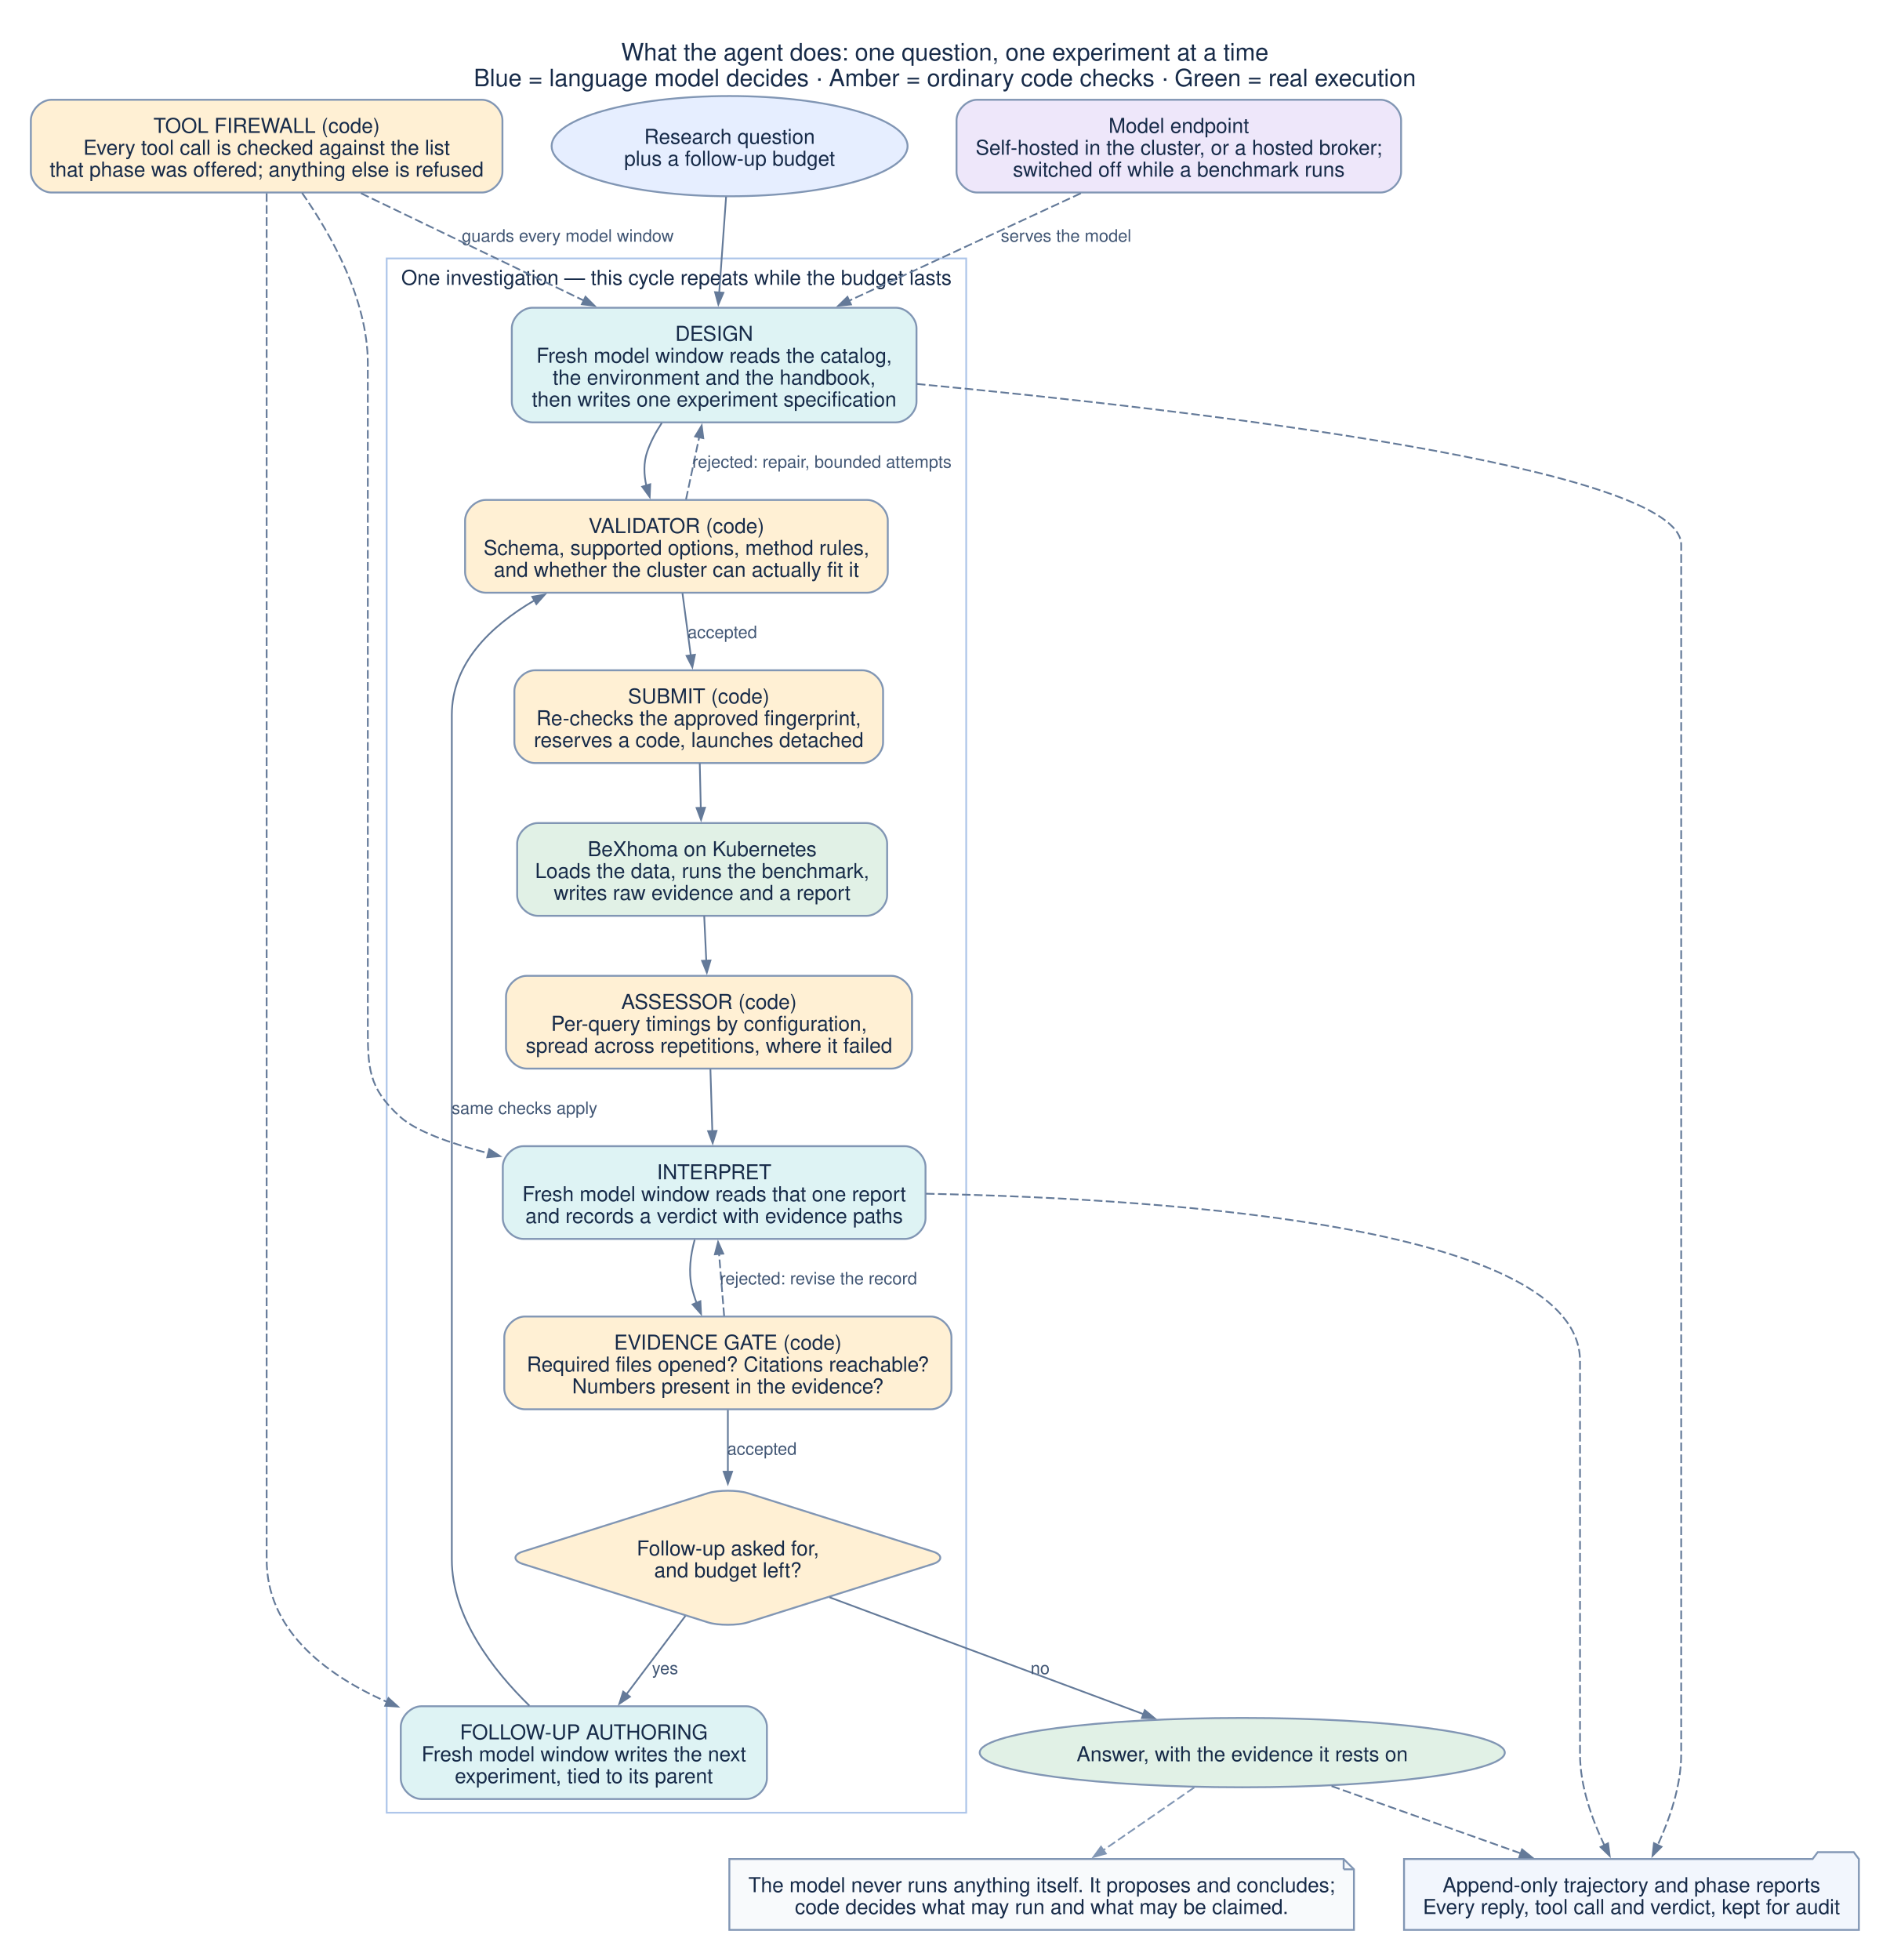
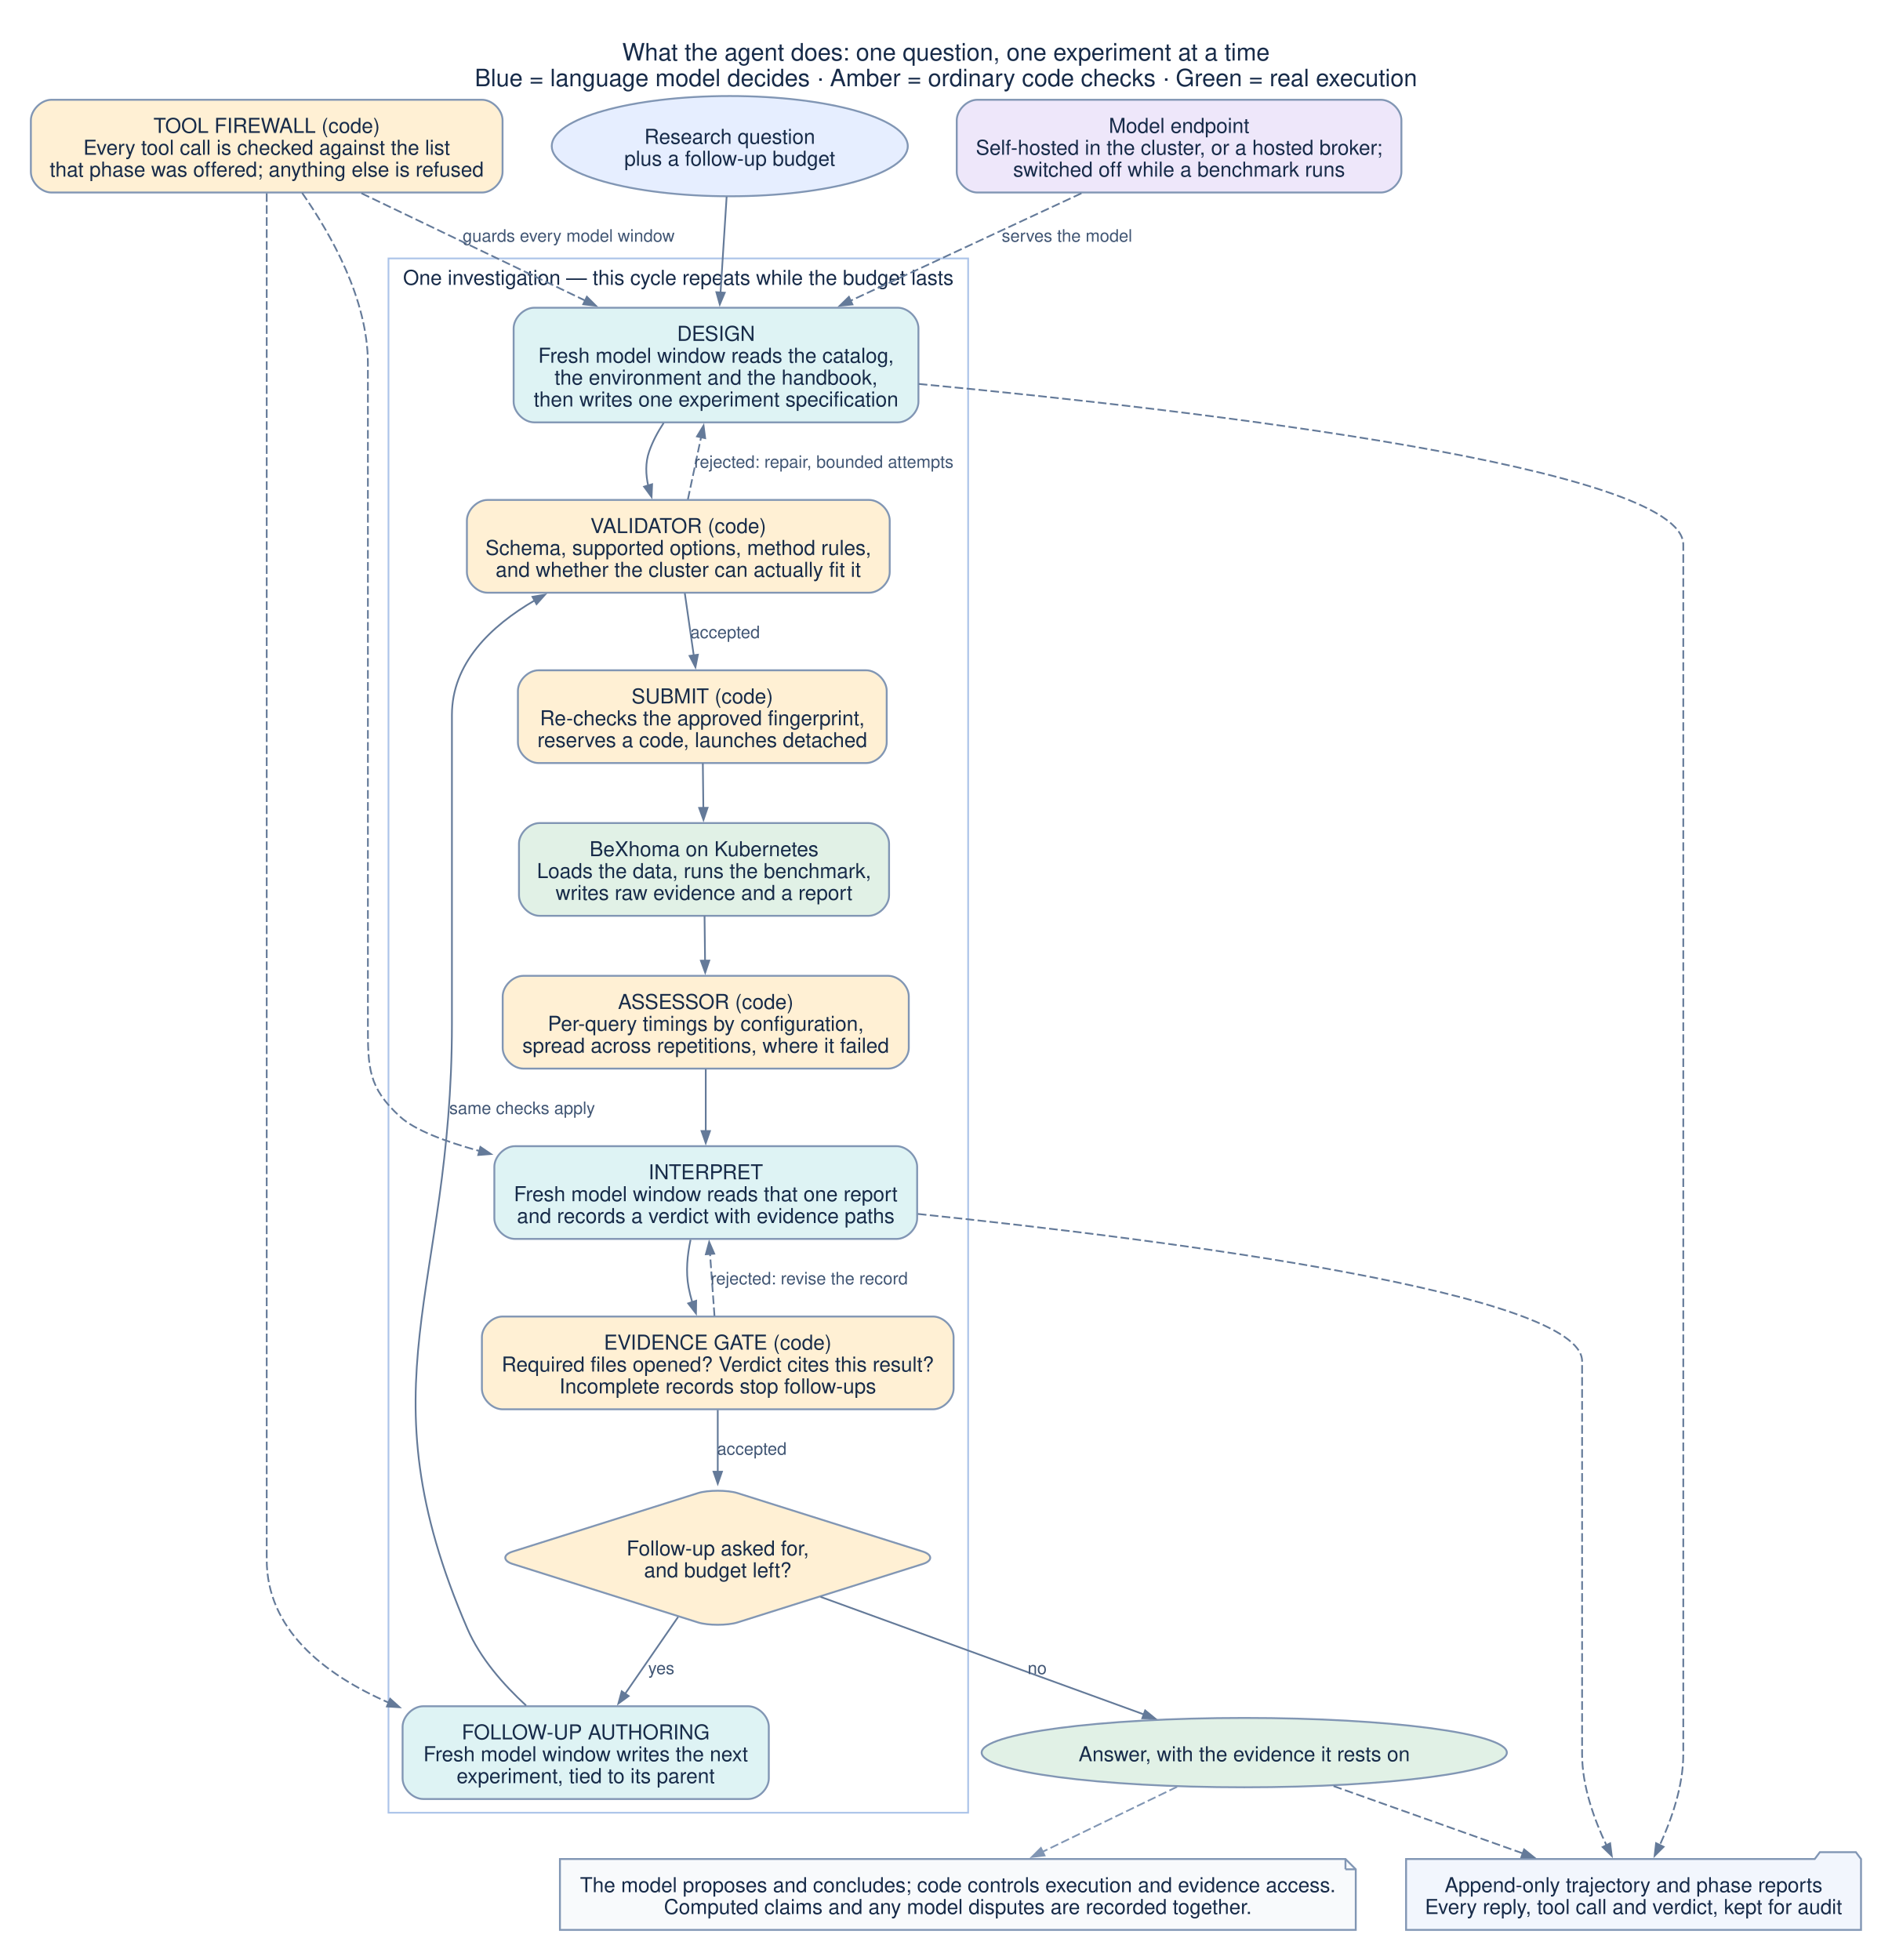
- <svg xmlns="http://www.w3.org/2000/svg" width="1102pt" height="1143pt" viewBox="0.00 0.00 1102.00 1143.00">
+ <svg xmlns="http://www.w3.org/2000/svg" width="1103pt" height="1143pt" viewBox="0.00 0.00 1103.00 1143.00">
  <g id="graph0" class="graph" transform="scale(1 1) rotate(0) translate(18 1125.45)">
-     <text xml:space="preserve" text-anchor="middle" x="533.08" y="-1090.15" font-family="Helvetica,sans-Serif" font-size="14.00" fill="#172b49">What the agent does: one question, one experiment at a time</text>
-     <text xml:space="preserve" text-anchor="middle" x="533.08" y="-1075.15" font-family="Helvetica,sans-Serif" font-size="14.00" fill="#172b49">Blue = language model decides · Amber = ordinary code checks · Green = real execution</text>
+     <text xml:space="preserve" text-anchor="middle" x="533.58" y="-1090.15" font-family="Helvetica,sans-Serif" font-size="14.00" fill="#172b49">What the agent does: one question, one experiment at a time</text>
+     <text xml:space="preserve" text-anchor="middle" x="533.58" y="-1075.15" font-family="Helvetica,sans-Serif" font-size="14.00" fill="#172b49">Blue = language model decides · Amber = ordinary code checks · Green = real execution</text>
    <g id="clust1" class="cluster">
-       <polygon fill="none" stroke="#acc4e9" points="207.52,-68.34 207.52,-974.74 545.52,-974.74 545.52,-68.34 207.52,-68.34" />
-       <text xml:space="preserve" text-anchor="middle" x="376.52" y="-959.34" font-family="Helvetica,sans-Serif" font-size="12.00" fill="#172b49">One investigation — this cycle repeats while the budget lasts</text>
+       <polygon fill="none" stroke="#acc4e9" points="208.52,-68.34 208.52,-974.74 546.52,-974.74 546.52,-68.34 208.52,-68.34" />
+       <text xml:space="preserve" text-anchor="middle" x="377.52" y="-959.34" font-family="Helvetica,sans-Serif" font-size="12.00" fill="#172b49">One investigation — this cycle repeats while the budget lasts</text>
    </g>
    <g id="node1" class="node">
      <ellipse fill="#e6eeff" stroke="#8196b4" stroke-width="1.1" cx="407.52" cy="-1040.22" rx="103.8" ry="29.23" />
      <text xml:space="preserve" text-anchor="middle" x="407.52" y="-1041.57" font-family="Helvetica,sans-Serif" font-size="12.00" fill="#172b49">Research question</text>
      <text xml:space="preserve" text-anchor="middle" x="407.52" y="-1028.82" font-family="Helvetica,sans-Serif" font-size="12.00" fill="#172b49">plus a follow-up budget</text>
    </g>
    <g id="node2" class="node">
-       <path fill="#def3f4" stroke="#8196b4" stroke-width="1.1" d="M504.54,-945.99C504.54,-945.99 292.5,-945.99 292.5,-945.99 286.5,-945.99 280.5,-939.99 280.5,-933.99 280.5,-933.99 280.5,-891.15 280.5,-891.15 280.5,-885.15 286.5,-879.15 292.5,-879.15 292.5,-879.15 504.54,-879.15 504.54,-879.15 510.54,-879.15 516.54,-885.15 516.54,-891.15 516.54,-891.15 516.54,-933.99 516.54,-933.99 516.54,-939.99 510.54,-945.99 504.54,-945.99" />
-       <text xml:space="preserve" text-anchor="middle" x="398.52" y="-926.67" font-family="Helvetica,sans-Serif" font-size="12.00" fill="#172b49">DESIGN</text>
-       <text xml:space="preserve" text-anchor="middle" x="398.52" y="-913.92" font-family="Helvetica,sans-Serif" font-size="12.00" fill="#172b49">Fresh model window reads the catalog,</text>
-       <text xml:space="preserve" text-anchor="middle" x="398.52" y="-901.17" font-family="Helvetica,sans-Serif" font-size="12.00" fill="#172b49">the environment and the handbook,</text>
-       <text xml:space="preserve" text-anchor="middle" x="398.52" y="-888.42" font-family="Helvetica,sans-Serif" font-size="12.00" fill="#172b49">then writes one experiment specification</text>
+       <path fill="#def3f4" stroke="#8196b4" stroke-width="1.1" d="M505.54,-945.99C505.54,-945.99 293.5,-945.99 293.5,-945.99 287.5,-945.99 281.5,-939.99 281.5,-933.99 281.5,-933.99 281.5,-891.15 281.5,-891.15 281.5,-885.15 287.5,-879.15 293.5,-879.15 293.5,-879.15 505.54,-879.15 505.54,-879.15 511.54,-879.15 517.54,-885.15 517.54,-891.15 517.54,-891.15 517.54,-933.99 517.54,-933.99 517.54,-939.99 511.54,-945.99 505.54,-945.99" />
+       <text xml:space="preserve" text-anchor="middle" x="399.52" y="-926.67" font-family="Helvetica,sans-Serif" font-size="12.00" fill="#172b49">DESIGN</text>
+       <text xml:space="preserve" text-anchor="middle" x="399.52" y="-913.92" font-family="Helvetica,sans-Serif" font-size="12.00" fill="#172b49">Fresh model window reads the catalog,</text>
+       <text xml:space="preserve" text-anchor="middle" x="399.52" y="-901.17" font-family="Helvetica,sans-Serif" font-size="12.00" fill="#172b49">the environment and the handbook,</text>
+       <text xml:space="preserve" text-anchor="middle" x="399.52" y="-888.42" font-family="Helvetica,sans-Serif" font-size="12.00" fill="#172b49">then writes one experiment specification</text>
    </g>
    <g id="edge12" class="edge">
-       <path fill="none" stroke="#647a99" d="M405.48,-1010.71C404.29,-994.13 402.77,-972.96 401.46,-954.61" />
-       <polygon fill="#647a99" stroke="#647a99" points="403.92,-954.73 400.98,-947.92 399.04,-955.08 403.92,-954.73" />
+       <path fill="none" stroke="#647a99" d="M405.7,-1010.71C404.65,-994.13 403.3,-972.96 402.13,-954.61" />
+       <polygon fill="#647a99" stroke="#647a99" points="404.6,-954.75 401.71,-947.92 399.71,-955.06 404.6,-954.75" />
    </g>
    <g id="node3" class="node">
-       <path fill="#fff0d4" stroke="#8196b4" stroke-width="1.1" d="M487.79,-833.9C487.79,-833.9 265.25,-833.9 265.25,-833.9 259.25,-833.9 253.25,-827.9 253.25,-821.9 253.25,-821.9 253.25,-791.81 253.25,-791.81 253.25,-785.81 259.25,-779.81 265.25,-779.81 265.25,-779.81 487.79,-779.81 487.79,-779.81 493.79,-779.81 499.79,-785.81 499.79,-791.81 499.79,-791.81 499.79,-821.9 499.79,-821.9 499.79,-827.9 493.79,-833.9 487.79,-833.9" />
-       <text xml:space="preserve" text-anchor="middle" x="376.52" y="-814.58" font-family="Helvetica,sans-Serif" font-size="12.00" fill="#172b49">VALIDATOR (code)</text>
-       <text xml:space="preserve" text-anchor="middle" x="376.52" y="-801.83" font-family="Helvetica,sans-Serif" font-size="12.00" fill="#172b49">Schema, supported options, method rules,</text>
-       <text xml:space="preserve" text-anchor="middle" x="376.52" y="-789.08" font-family="Helvetica,sans-Serif" font-size="12.00" fill="#172b49">and whether the cluster can actually fit it</text>
+       <path fill="#fff0d4" stroke="#8196b4" stroke-width="1.1" d="M488.79,-833.9C488.79,-833.9 266.25,-833.9 266.25,-833.9 260.25,-833.9 254.25,-827.9 254.25,-821.9 254.25,-821.9 254.25,-791.81 254.25,-791.81 254.25,-785.81 260.25,-779.81 266.25,-779.81 266.25,-779.81 488.79,-779.81 488.79,-779.81 494.79,-779.81 500.79,-785.81 500.79,-791.81 500.79,-791.81 500.79,-821.9 500.79,-821.9 500.79,-827.9 494.79,-833.9 488.79,-833.9" />
+       <text xml:space="preserve" text-anchor="middle" x="377.52" y="-814.58" font-family="Helvetica,sans-Serif" font-size="12.00" fill="#172b49">VALIDATOR (code)</text>
+       <text xml:space="preserve" text-anchor="middle" x="377.52" y="-801.83" font-family="Helvetica,sans-Serif" font-size="12.00" fill="#172b49">Schema, supported options, method rules,</text>
+       <text xml:space="preserve" text-anchor="middle" x="377.52" y="-789.08" font-family="Helvetica,sans-Serif" font-size="12.00" fill="#172b49">and whether the cluster can actually fit it</text>
    </g>
    <g id="edge1" class="edge">
-       <path fill="none" stroke="#647a99" d="M367.98,-878.8C364.52,-873.55 361.53,-867.93 359.52,-862.15 357.26,-855.64 357.49,-848.66 359.03,-841.93" />
-       <polygon fill="#647a99" stroke="#647a99" points="361.25,-843.06 360.92,-835.65 356.56,-841.64 361.25,-843.06" />
+       <path fill="none" stroke="#647a99" d="M368.98,-878.8C365.52,-873.55 362.53,-867.93 360.52,-862.15 358.26,-855.64 358.49,-848.66 360.03,-841.93" />
+       <polygon fill="#647a99" stroke="#647a99" points="362.25,-843.06 361.92,-835.65 357.56,-841.64 362.25,-843.06" />
    </g>
    <g id="node14" class="node">
-       <polygon fill="#f2f6fd" stroke="#8196b4" stroke-width="1.1" points="1066.16,-41.34 1063.16,-45.34 1042.16,-45.34 1039.16,-41.34 800.88,-41.34 800.88,0 1066.16,0 1066.16,-41.34" />
-       <text xml:space="preserve" text-anchor="middle" x="933.52" y="-22.02" font-family="Helvetica,sans-Serif" font-size="12.00" fill="#172b49">Append-only trajectory and phase reports</text>
-       <text xml:space="preserve" text-anchor="middle" x="933.52" y="-9.27" font-family="Helvetica,sans-Serif" font-size="12.00" fill="#172b49">Every reply, tool call and verdict, kept for audit</text>
+       <polygon fill="#f2f6fd" stroke="#8196b4" stroke-width="1.1" points="1067.16,-41.34 1064.16,-45.34 1043.16,-45.34 1040.16,-41.34 801.88,-41.34 801.88,0 1067.16,0 1067.16,-41.34" />
+       <text xml:space="preserve" text-anchor="middle" x="934.52" y="-22.02" font-family="Helvetica,sans-Serif" font-size="12.00" fill="#172b49">Append-only trajectory and phase reports</text>
+       <text xml:space="preserve" text-anchor="middle" x="934.52" y="-9.27" font-family="Helvetica,sans-Serif" font-size="12.00" fill="#172b49">Every reply, tool call and verdict, kept for audit</text>
    </g>
    <g id="edge18" class="edge">
-       <path fill="none" stroke="#647a99" stroke-dasharray="5,2" d="M516.75,-901.55C682.14,-885.91 962.52,-852.78 962.52,-807.85 962.52,-807.85 962.52,-807.85 962.52,-102.39 962.52,-84 955.77,-64.57 948.79,-49.38" />
-       <polygon fill="#647a99" stroke="#647a99" points="951.06,-48.46 945.81,-43.22 946.65,-50.59 951.06,-48.46" />
+       <path fill="none" stroke="#647a99" stroke-dasharray="5,2" d="M517.75,-901.55C683.14,-885.91 963.52,-852.78 963.52,-807.85 963.52,-807.85 963.52,-807.85 963.52,-102.39 963.52,-84 956.77,-64.57 949.79,-49.38" />
+       <polygon fill="#647a99" stroke="#647a99" points="952.06,-48.46 946.81,-43.22 947.65,-50.59 952.06,-48.46" />
    </g>
    <g id="edge2" class="edge">
-       <path fill="none" stroke="#647a99" stroke-dasharray="5,2" d="M382.11,-834.23C384.45,-845.23 387.21,-858.27 389.8,-870.47" />
-       <polygon fill="#647a99" stroke="#647a99" points="387.4,-870.93 391.24,-877.27 392.19,-869.92 387.4,-870.93" />
-       <text xml:space="preserve" text-anchor="middle" x="461.39" y="-852.65" font-family="Helvetica,sans-Serif" font-size="10.00" fill="#415674">rejected: repair, bounded attempts</text>
+       <path fill="none" stroke="#647a99" stroke-dasharray="5,2" d="M383.11,-834.23C385.45,-845.23 388.21,-858.27 390.8,-870.47" />
+       <polygon fill="#647a99" stroke="#647a99" points="388.4,-870.93 392.24,-877.27 393.19,-869.92 388.4,-870.93" />
+       <text xml:space="preserve" text-anchor="middle" x="462.39" y="-852.65" font-family="Helvetica,sans-Serif" font-size="10.00" fill="#415674">rejected: repair, bounded attempts</text>
    </g>
    <g id="node4" class="node">
-       <path fill="#fff0d4" stroke="#8196b4" stroke-width="1.1" d="M485.04,-734.56C485.04,-734.56 294,-734.56 294,-734.56 288,-734.56 282,-728.56 282,-722.56 282,-722.56 282,-692.47 282,-692.47 282,-686.47 288,-680.47 294,-680.47 294,-680.47 485.04,-680.47 485.04,-680.47 491.04,-680.47 497.04,-686.47 497.04,-692.47 497.04,-692.47 497.04,-722.56 497.04,-722.56 497.04,-728.56 491.04,-734.56 485.04,-734.56" />
-       <text xml:space="preserve" text-anchor="middle" x="389.52" y="-715.24" font-family="Helvetica,sans-Serif" font-size="12.00" fill="#172b49">SUBMIT (code)</text>
-       <text xml:space="preserve" text-anchor="middle" x="389.52" y="-702.49" font-family="Helvetica,sans-Serif" font-size="12.00" fill="#172b49">Re-checks the approved fingerprint,</text>
-       <text xml:space="preserve" text-anchor="middle" x="389.52" y="-689.74" font-family="Helvetica,sans-Serif" font-size="12.00" fill="#172b49">reserves a code, launches detached</text>
+       <path fill="#fff0d4" stroke="#8196b4" stroke-width="1.1" d="M487.04,-734.56C487.04,-734.56 296,-734.56 296,-734.56 290,-734.56 284,-728.56 284,-722.56 284,-722.56 284,-692.47 284,-692.47 284,-686.47 290,-680.47 296,-680.47 296,-680.47 487.04,-680.47 487.04,-680.47 493.04,-680.47 499.04,-686.47 499.04,-692.47 499.04,-692.47 499.04,-722.56 499.04,-722.56 499.04,-728.56 493.04,-734.56 487.04,-734.56" />
+       <text xml:space="preserve" text-anchor="middle" x="391.52" y="-715.24" font-family="Helvetica,sans-Serif" font-size="12.00" fill="#172b49">SUBMIT (code)</text>
+       <text xml:space="preserve" text-anchor="middle" x="391.52" y="-702.49" font-family="Helvetica,sans-Serif" font-size="12.00" fill="#172b49">Re-checks the approved fingerprint,</text>
+       <text xml:space="preserve" text-anchor="middle" x="391.52" y="-689.74" font-family="Helvetica,sans-Serif" font-size="12.00" fill="#172b49">reserves a code, launches detached</text>
    </g>
    <g id="edge3" class="edge">
-       <path fill="none" stroke="#647a99" d="M380.04,-779.51C381.53,-768.37 383.28,-755.23 384.87,-743.3" />
-       <polygon fill="#647a99" stroke="#647a99" points="387.3,-743.64 385.8,-736.38 382.44,-742.99 387.3,-743.64" />
-       <text xml:space="preserve" text-anchor="middle" x="403.28" y="-753.31" font-family="Helvetica,sans-Serif" font-size="10.00" fill="#415674">accepted</text>
+       <path fill="none" stroke="#647a99" d="M381.31,-779.51C382.91,-768.37 384.8,-755.23 386.52,-743.3" />
+       <polygon fill="#647a99" stroke="#647a99" points="388.94,-743.65 387.51,-736.38 384.09,-742.96 388.94,-743.65" />
+       <text xml:space="preserve" text-anchor="middle" x="404.81" y="-753.31" font-family="Helvetica,sans-Serif" font-size="10.00" fill="#415674">accepted</text>
    </g>
    <g id="node5" class="node">
-       <path fill="#e1f1e6" stroke="#8196b4" stroke-width="1.1" d="M487.41,-645.47C487.41,-645.47 295.62,-645.47 295.62,-645.47 289.62,-645.47 283.62,-639.47 283.62,-633.47 283.62,-633.47 283.62,-603.38 283.62,-603.38 283.62,-597.38 289.62,-591.38 295.62,-591.38 295.62,-591.38 487.41,-591.38 487.41,-591.38 493.41,-591.38 499.41,-597.38 499.41,-603.38 499.41,-603.38 499.41,-633.47 499.41,-633.47 499.41,-639.47 493.41,-645.47 487.41,-645.47" />
-       <text xml:space="preserve" text-anchor="middle" x="391.52" y="-626.15" font-family="Helvetica,sans-Serif" font-size="12.00" fill="#172b49">BeXhoma on Kubernetes</text>
-       <text xml:space="preserve" text-anchor="middle" x="391.52" y="-613.4" font-family="Helvetica,sans-Serif" font-size="12.00" fill="#172b49">Loads the data, runs the benchmark,</text>
-       <text xml:space="preserve" text-anchor="middle" x="391.52" y="-600.65" font-family="Helvetica,sans-Serif" font-size="12.00" fill="#172b49">writes raw evidence and a report</text>
+       <path fill="#e1f1e6" stroke="#8196b4" stroke-width="1.1" d="M488.41,-645.47C488.41,-645.47 296.62,-645.47 296.62,-645.47 290.62,-645.47 284.62,-639.47 284.62,-633.47 284.62,-633.47 284.62,-603.38 284.62,-603.38 284.62,-597.38 290.62,-591.38 296.62,-591.38 296.62,-591.38 488.41,-591.38 488.41,-591.38 494.41,-591.38 500.41,-597.38 500.41,-603.38 500.41,-603.38 500.41,-633.47 500.41,-633.47 500.41,-639.47 494.41,-645.47 488.41,-645.47" />
+       <text xml:space="preserve" text-anchor="middle" x="392.52" y="-626.15" font-family="Helvetica,sans-Serif" font-size="12.00" fill="#172b49">BeXhoma on Kubernetes</text>
+       <text xml:space="preserve" text-anchor="middle" x="392.52" y="-613.4" font-family="Helvetica,sans-Serif" font-size="12.00" fill="#172b49">Loads the data, runs the benchmark,</text>
+       <text xml:space="preserve" text-anchor="middle" x="392.52" y="-600.65" font-family="Helvetica,sans-Serif" font-size="12.00" fill="#172b49">writes raw evidence and a report</text>
    </g>
    <g id="edge4" class="edge">
-       <path fill="none" stroke="#647a99" d="M390.12,-680.39C390.31,-672.19 390.52,-663.02 390.72,-654.32" />
-       <polygon fill="#647a99" stroke="#647a99" points="393.17,-654.41 390.88,-647.35 388.27,-654.29 393.17,-654.41" />
+       <path fill="none" stroke="#647a99" d="M391.82,-680.39C391.91,-672.19 392.02,-663.02 392.12,-654.32" />
+       <polygon fill="#647a99" stroke="#647a99" points="394.57,-654.38 392.2,-647.35 389.67,-654.32 394.57,-654.38" />
    </g>
    <g id="node6" class="node">
-       <path fill="#fff0d4" stroke="#8196b4" stroke-width="1.1" d="M501.91,-556.38C501.91,-556.38 289.12,-556.38 289.12,-556.38 283.12,-556.38 277.12,-550.38 277.12,-544.38 277.12,-544.38 277.12,-514.29 277.12,-514.29 277.12,-508.29 283.12,-502.29 289.12,-502.29 289.12,-502.29 501.91,-502.29 501.91,-502.29 507.91,-502.29 513.91,-508.29 513.91,-514.29 513.91,-514.29 513.91,-544.38 513.91,-544.38 513.91,-550.38 507.91,-556.38 501.91,-556.38" />
-       <text xml:space="preserve" text-anchor="middle" x="395.52" y="-537.06" font-family="Helvetica,sans-Serif" font-size="12.00" fill="#172b49">ASSESSOR (code)</text>
-       <text xml:space="preserve" text-anchor="middle" x="395.52" y="-524.31" font-family="Helvetica,sans-Serif" font-size="12.00" fill="#172b49">Per-query timings by configuration,</text>
-       <text xml:space="preserve" text-anchor="middle" x="395.52" y="-511.56" font-family="Helvetica,sans-Serif" font-size="12.00" fill="#172b49">spread across repetitions, where it failed</text>
+       <path fill="#fff0d4" stroke="#8196b4" stroke-width="1.1" d="M499.91,-556.38C499.91,-556.38 287.12,-556.38 287.12,-556.38 281.12,-556.38 275.12,-550.38 275.12,-544.38 275.12,-544.38 275.12,-514.29 275.12,-514.29 275.12,-508.29 281.12,-502.29 287.12,-502.29 287.12,-502.29 499.91,-502.29 499.91,-502.29 505.91,-502.29 511.91,-508.29 511.91,-514.29 511.91,-514.29 511.91,-544.38 511.91,-544.38 511.91,-550.38 505.91,-556.38 499.91,-556.38" />
+       <text xml:space="preserve" text-anchor="middle" x="393.52" y="-537.06" font-family="Helvetica,sans-Serif" font-size="12.00" fill="#172b49">ASSESSOR (code)</text>
+       <text xml:space="preserve" text-anchor="middle" x="393.52" y="-524.31" font-family="Helvetica,sans-Serif" font-size="12.00" fill="#172b49">Per-query timings by configuration,</text>
+       <text xml:space="preserve" text-anchor="middle" x="393.52" y="-511.56" font-family="Helvetica,sans-Serif" font-size="12.00" fill="#172b49">spread across repetitions, where it failed</text>
    </g>
    <g id="edge5" class="edge">
-       <path fill="none" stroke="#647a99" d="M392.72,-591.3C393.1,-583.1 393.52,-573.93 393.92,-565.23" />
-       <polygon fill="#647a99" stroke="#647a99" points="396.36,-565.36 394.24,-558.26 391.47,-565.14 396.36,-565.36" />
+       <path fill="none" stroke="#647a99" d="M392.82,-591.3C392.91,-583.1 393.02,-573.93 393.12,-565.23" />
+       <polygon fill="#647a99" stroke="#647a99" points="395.57,-565.29 393.2,-558.26 390.67,-565.23 395.57,-565.29" />
    </g>
    <g id="node7" class="node">
-       <path fill="#def3f4" stroke="#8196b4" stroke-width="1.1" d="M509.79,-457.04C509.79,-457.04 287.25,-457.04 287.25,-457.04 281.25,-457.04 275.25,-451.04 275.25,-445.04 275.25,-445.04 275.25,-414.95 275.25,-414.95 275.25,-408.95 281.25,-402.95 287.25,-402.95 287.25,-402.95 509.79,-402.95 509.79,-402.95 515.79,-402.95 521.79,-408.95 521.79,-414.95 521.79,-414.95 521.79,-445.04 521.79,-445.04 521.79,-451.04 515.79,-457.04 509.79,-457.04" />
-       <text xml:space="preserve" text-anchor="middle" x="398.52" y="-437.72" font-family="Helvetica,sans-Serif" font-size="12.00" fill="#172b49">INTERPRET</text>
-       <text xml:space="preserve" text-anchor="middle" x="398.52" y="-424.97" font-family="Helvetica,sans-Serif" font-size="12.00" fill="#172b49">Fresh model window reads that one report</text>
-       <text xml:space="preserve" text-anchor="middle" x="398.52" y="-412.22" font-family="Helvetica,sans-Serif" font-size="12.00" fill="#172b49">and records a verdict with evidence paths</text>
+       <path fill="#def3f4" stroke="#8196b4" stroke-width="1.1" d="M504.79,-457.04C504.79,-457.04 282.25,-457.04 282.25,-457.04 276.25,-457.04 270.25,-451.04 270.25,-445.04 270.25,-445.04 270.25,-414.95 270.25,-414.95 270.25,-408.95 276.25,-402.95 282.25,-402.95 282.25,-402.95 504.79,-402.95 504.79,-402.95 510.79,-402.95 516.79,-408.95 516.79,-414.95 516.79,-414.95 516.79,-445.04 516.79,-445.04 516.79,-451.04 510.79,-457.04 504.79,-457.04" />
+       <text xml:space="preserve" text-anchor="middle" x="393.52" y="-437.72" font-family="Helvetica,sans-Serif" font-size="12.00" fill="#172b49">INTERPRET</text>
+       <text xml:space="preserve" text-anchor="middle" x="393.52" y="-424.97" font-family="Helvetica,sans-Serif" font-size="12.00" fill="#172b49">Fresh model window reads that one report</text>
+       <text xml:space="preserve" text-anchor="middle" x="393.52" y="-412.22" font-family="Helvetica,sans-Serif" font-size="12.00" fill="#172b49">and records a verdict with evidence paths</text>
    </g>
    <g id="edge6" class="edge">
-       <path fill="none" stroke="#647a99" d="M396.33,-501.99C396.68,-490.85 397.08,-477.71 397.45,-465.78" />
-       <polygon fill="#647a99" stroke="#647a99" points="399.89,-465.94 397.66,-458.87 395,-465.79 399.89,-465.94" />
+       <path fill="none" stroke="#647a99" d="M393.52,-501.99C393.52,-490.85 393.52,-477.71 393.52,-465.78" />
+       <polygon fill="#647a99" stroke="#647a99" points="395.97,-465.87 393.52,-458.87 391.07,-465.87 395.97,-465.87" />
    </g>
    <g id="node8" class="node">
-       <path fill="#fff0d4" stroke="#8196b4" stroke-width="1.1" d="M524.91,-357.7C524.91,-357.7 288.12,-357.7 288.12,-357.7 282.12,-357.7 276.12,-351.7 276.12,-345.7 276.12,-345.7 276.12,-315.61 276.12,-315.61 276.12,-309.61 282.12,-303.61 288.12,-303.61 288.12,-303.61 524.91,-303.61 524.91,-303.61 530.91,-303.61 536.91,-309.61 536.91,-315.61 536.91,-315.61 536.91,-345.7 536.91,-345.7 536.91,-351.7 530.91,-357.7 524.91,-357.7" />
-       <text xml:space="preserve" text-anchor="middle" x="406.52" y="-338.38" font-family="Helvetica,sans-Serif" font-size="12.00" fill="#172b49">EVIDENCE GATE (code)</text>
-       <text xml:space="preserve" text-anchor="middle" x="406.52" y="-325.63" font-family="Helvetica,sans-Serif" font-size="12.00" fill="#172b49">Required files opened? Citations reachable?</text>
-       <text xml:space="preserve" text-anchor="middle" x="406.52" y="-312.88" font-family="Helvetica,sans-Serif" font-size="12.00" fill="#172b49">Numbers present in the evidence?</text>
+       <path fill="#fff0d4" stroke="#8196b4" stroke-width="1.1" d="M526.04,-357.7C526.04,-357.7 275,-357.7 275,-357.7 269,-357.7 263,-351.7 263,-345.7 263,-345.7 263,-315.61 263,-315.61 263,-309.61 269,-303.61 275,-303.61 275,-303.61 526.04,-303.61 526.04,-303.61 532.04,-303.61 538.04,-309.61 538.04,-315.61 538.04,-315.61 538.04,-345.7 538.04,-345.7 538.04,-351.7 532.04,-357.7 526.04,-357.7" />
+       <text xml:space="preserve" text-anchor="middle" x="400.52" y="-338.38" font-family="Helvetica,sans-Serif" font-size="12.00" fill="#172b49">EVIDENCE GATE (code)</text>
+       <text xml:space="preserve" text-anchor="middle" x="400.52" y="-325.63" font-family="Helvetica,sans-Serif" font-size="12.00" fill="#172b49">Required files opened? Verdict cites this result?</text>
+       <text xml:space="preserve" text-anchor="middle" x="400.52" y="-312.88" font-family="Helvetica,sans-Serif" font-size="12.00" fill="#172b49">Incomplete records stop follow-ups</text>
    </g>
    <g id="edge7" class="edge">
-       <path fill="none" stroke="#647a99" d="M387.18,-402.5C384.73,-393.67 383.43,-383.77 385.52,-374.7 386.22,-371.69 387.15,-368.64 388.25,-365.64" />
-       <polygon fill="#647a99" stroke="#647a99" points="390.49,-366.63 390.87,-359.22 385.95,-364.77 390.49,-366.63" />
+       <path fill="none" stroke="#647a99" d="M384.67,-402.47C382.78,-393.63 381.8,-383.74 383.52,-374.7 384.06,-371.85 384.79,-368.95 385.64,-366.07" />
+       <polygon fill="#647a99" stroke="#647a99" points="387.94,-366.91 387.83,-359.49 383.29,-365.36 387.94,-366.91" />
    </g>
    <g id="edge19" class="edge">
-       <path fill="none" stroke="#647a99" stroke-dasharray="5,2" d="M522.06,-429.32C671.56,-426.29 903.52,-409.11 903.52,-331.66 903.52,-331.66 903.52,-331.66 903.52,-102.39 903.52,-83.93 910.5,-64.5 917.73,-49.33" />
-       <polygon fill="#647a99" stroke="#647a99" points="919.87,-50.52 920.81,-43.16 915.49,-48.32 919.87,-50.52" />
+       <path fill="none" stroke="#647a99" stroke-dasharray="5,2" d="M517.22,-417.52C668.45,-401.79 904.52,-370.94 904.52,-331.66 904.52,-331.66 904.52,-331.66 904.52,-102.39 904.52,-83.93 911.5,-64.5 918.73,-49.33" />
+       <polygon fill="#647a99" stroke="#647a99" points="920.87,-50.52 921.81,-43.16 916.49,-48.32 920.87,-50.52" />
    </g>
    <g id="edge8" class="edge">
-       <path fill="none" stroke="#647a99" stroke-dasharray="5,2" d="M404.35,-358.02C403.44,-369.17 402.36,-382.31 401.38,-394.23" />
-       <polygon fill="#647a99" stroke="#647a99" points="398.94,-393.97 400.81,-401.14 403.82,-394.37 398.94,-393.97" />
-       <text xml:space="preserve" text-anchor="middle" x="459.38" y="-376.45" font-family="Helvetica,sans-Serif" font-size="10.00" fill="#415674">rejected: revise the record</text>
+       <path fill="none" stroke="#647a99" stroke-dasharray="5,2" d="M398.62,-358.02C397.82,-369.17 396.88,-382.31 396.02,-394.23" />
+       <polygon fill="#647a99" stroke="#647a99" points="393.58,-393.99 395.52,-401.14 398.47,-394.34 393.58,-393.99" />
+       <text xml:space="preserve" text-anchor="middle" x="453.85" y="-376.45" font-family="Helvetica,sans-Serif" font-size="10.00" fill="#415674">rejected: revise the record</text>
    </g>
    <g id="node9" class="node">
-       <path fill="#fff0d4" stroke="#8196b4" stroke-width="1.1" d="M395.08,-254.75C395.08,-254.75 286.92,-220.63 286.92,-220.63 281.2,-218.83 281.2,-215.21 286.92,-213.41 286.92,-213.41 395.08,-179.29 395.08,-179.29 400.8,-177.49 412.24,-177.49 417.96,-179.29 417.96,-179.29 526.12,-213.41 526.12,-213.41 531.84,-215.21 531.84,-218.83 526.12,-220.63 526.12,-220.63 417.96,-254.75 417.96,-254.75 412.24,-256.55 400.8,-256.55 395.08,-254.75" />
-       <text xml:space="preserve" text-anchor="middle" x="406.52" y="-218.37" font-family="Helvetica,sans-Serif" font-size="12.00" fill="#172b49">Follow-up asked for,</text>
-       <text xml:space="preserve" text-anchor="middle" x="406.52" y="-205.62" font-family="Helvetica,sans-Serif" font-size="12.00" fill="#172b49">and budget left?</text>
+       <path fill="#fff0d4" stroke="#8196b4" stroke-width="1.1" d="M389.08,-254.75C389.08,-254.75 280.92,-220.63 280.92,-220.63 275.2,-218.83 275.2,-215.21 280.92,-213.41 280.92,-213.41 389.08,-179.29 389.08,-179.29 394.8,-177.49 406.24,-177.49 411.96,-179.29 411.96,-179.29 520.12,-213.41 520.12,-213.41 525.84,-215.21 525.84,-218.83 520.12,-220.63 520.12,-220.63 411.96,-254.75 411.96,-254.75 406.24,-256.55 394.8,-256.55 389.08,-254.75" />
+       <text xml:space="preserve" text-anchor="middle" x="400.52" y="-218.37" font-family="Helvetica,sans-Serif" font-size="12.00" fill="#172b49">Follow-up asked for,</text>
+       <text xml:space="preserve" text-anchor="middle" x="400.52" y="-205.62" font-family="Helvetica,sans-Serif" font-size="12.00" fill="#172b49">and budget left?</text>
    </g>
    <g id="edge9" class="edge">
-       <path fill="none" stroke="#647a99" d="M406.52,-303.2C406.52,-292.41 406.52,-279.57 406.52,-267.17" />
-       <polygon fill="#647a99" stroke="#647a99" points="408.97,-267.21 406.52,-260.21 404.07,-267.21 408.97,-267.21" />
-       <text xml:space="preserve" text-anchor="middle" x="426.39" y="-277.11" font-family="Helvetica,sans-Serif" font-size="10.00" fill="#415674">accepted</text>
+       <path fill="none" stroke="#647a99" d="M400.52,-303.2C400.52,-292.41 400.52,-279.57 400.52,-267.17" />
+       <polygon fill="#647a99" stroke="#647a99" points="402.97,-267.21 400.52,-260.21 398.07,-267.21 402.97,-267.21" />
+       <text xml:space="preserve" text-anchor="middle" x="420.39" y="-277.11" font-family="Helvetica,sans-Serif" font-size="10.00" fill="#415674">accepted</text>
    </g>
    <g id="node10" class="node">
-       <path fill="#def3f4" stroke="#8196b4" stroke-width="1.1" d="M417.29,-130.43C417.29,-130.43 227.75,-130.43 227.75,-130.43 221.75,-130.43 215.75,-124.43 215.75,-118.43 215.75,-118.43 215.75,-88.34 215.75,-88.34 215.75,-82.34 221.75,-76.34 227.75,-76.34 227.75,-76.34 417.29,-76.34 417.29,-76.34 423.29,-76.34 429.29,-82.34 429.29,-88.34 429.29,-88.34 429.29,-118.43 429.29,-118.43 429.29,-124.43 423.29,-130.43 417.29,-130.43" />
-       <text xml:space="preserve" text-anchor="middle" x="322.52" y="-111.11" font-family="Helvetica,sans-Serif" font-size="12.00" fill="#172b49">FOLLOW-UP AUTHORING</text>
-       <text xml:space="preserve" text-anchor="middle" x="322.52" y="-98.36" font-family="Helvetica,sans-Serif" font-size="12.00" fill="#172b49">Fresh model window writes the next</text>
-       <text xml:space="preserve" text-anchor="middle" x="322.52" y="-85.61" font-family="Helvetica,sans-Serif" font-size="12.00" fill="#172b49">experiment, tied to its parent</text>
+       <path fill="#def3f4" stroke="#8196b4" stroke-width="1.1" d="M418.29,-130.43C418.29,-130.43 228.75,-130.43 228.75,-130.43 222.75,-130.43 216.75,-124.43 216.75,-118.43 216.75,-118.43 216.75,-88.34 216.75,-88.34 216.75,-82.34 222.75,-76.34 228.75,-76.34 228.75,-76.34 418.29,-76.34 418.29,-76.34 424.29,-76.34 430.29,-82.34 430.29,-88.34 430.29,-88.34 430.29,-118.43 430.29,-118.43 430.29,-124.43 424.29,-130.43 418.29,-130.43" />
+       <text xml:space="preserve" text-anchor="middle" x="323.52" y="-111.11" font-family="Helvetica,sans-Serif" font-size="12.00" fill="#172b49">FOLLOW-UP AUTHORING</text>
+       <text xml:space="preserve" text-anchor="middle" x="323.52" y="-98.36" font-family="Helvetica,sans-Serif" font-size="12.00" fill="#172b49">Fresh model window writes the next</text>
+       <text xml:space="preserve" text-anchor="middle" x="323.52" y="-85.61" font-family="Helvetica,sans-Serif" font-size="12.00" fill="#172b49">experiment, tied to its parent</text>
    </g>
    <g id="edge10" class="edge">
-       <path fill="none" stroke="#647a99" d="M381.77,-183.13C370.86,-168.63 358.07,-151.63 347.17,-137.14" />
-       <polygon fill="#647a99" stroke="#647a99" points="349.38,-136.01 343.22,-131.89 345.47,-138.96 349.38,-136.01" />
-       <text xml:space="preserve" text-anchor="middle" x="369.88" y="-149.18" font-family="Helvetica,sans-Serif" font-size="10.00" fill="#415674">yes</text>
+       <path fill="none" stroke="#647a99" d="M377.42,-182.53C367.6,-168.29 356.17,-151.73 346.38,-137.52" />
+       <polygon fill="#647a99" stroke="#647a99" points="348.57,-136.38 342.57,-132.01 344.53,-139.16 348.57,-136.38" />
+       <text xml:space="preserve" text-anchor="middle" x="367.59" y="-149.18" font-family="Helvetica,sans-Serif" font-size="10.00" fill="#415674">yes</text>
    </g>
    <g id="node11" class="node">
-       <ellipse fill="#e1f1e6" stroke="#8196b4" stroke-width="1.1" cx="706.52" cy="-103.39" rx="153.12" ry="20.22" />
-       <text xml:space="preserve" text-anchor="middle" x="706.52" y="-98.36" font-family="Helvetica,sans-Serif" font-size="12.00" fill="#172b49">Answer, with the evidence it rests on</text>
+       <ellipse fill="#e1f1e6" stroke="#8196b4" stroke-width="1.1" cx="707.52" cy="-103.39" rx="153.12" ry="20.22" />
+       <text xml:space="preserve" text-anchor="middle" x="707.52" y="-98.36" font-family="Helvetica,sans-Serif" font-size="12.00" fill="#172b49">Answer, with the evidence it rests on</text>
    </g>
    <g id="edge13" class="edge">
-       <path fill="none" stroke="#647a99" d="M465.79,-193.96C518.9,-174.2 596.32,-145.39 648.92,-125.82" />
-       <polygon fill="#647a99" stroke="#647a99" points="649.69,-128.15 655.4,-123.41 647.98,-123.55 649.69,-128.15" />
-       <text xml:space="preserve" text-anchor="middle" x="588.64" y="-149.18" font-family="Helvetica,sans-Serif" font-size="10.00" fill="#415674">no</text>
+       <path fill="none" stroke="#647a99" d="M460.44,-194.23C514.99,-174.39 595.04,-145.28 649.12,-125.62" />
+       <polygon fill="#647a99" stroke="#647a99" points="649.74,-128 655.48,-123.31 648.06,-123.4 649.74,-128" />
+       <text xml:space="preserve" text-anchor="middle" x="586.77" y="-149.18" font-family="Helvetica,sans-Serif" font-size="10.00" fill="#415674">no</text>
    </g>
    <g id="edge11" class="edge">
-       <path fill="none" stroke="#647a99" d="M290.76,-130.76C269.55,-151.46 245.52,-182.35 245.52,-216.02 245.52,-708.51 245.52,-708.51 245.52,-708.51 245.52,-738.3 267.61,-760.04 293.64,-775.31" />
-       <polygon fill="#647a99" stroke="#647a99" points="292.45,-777.45 299.75,-778.71 294.83,-773.17 292.45,-777.45" />
-       <text xml:space="preserve" text-anchor="middle" x="287.89" y="-475.79" font-family="Helvetica,sans-Serif" font-size="10.00" fill="#415674">same checks apply</text>
+       <path fill="none" stroke="#647a99" d="M288.76,-130.86C275.58,-142.96 261.97,-158.45 254.52,-175.68 192.32,-319.6 245.52,-371.55 245.52,-528.34 245.52,-708.51 245.52,-708.51 245.52,-708.51 245.52,-738.44 267.77,-760.2 294,-775.46" />
+       <polygon fill="#647a99" stroke="#647a99" points="292.48,-777.42 299.79,-778.66 294.85,-773.13 292.48,-777.42" />
+       <text xml:space="preserve" text-anchor="middle" x="286.47" y="-475.79" font-family="Helvetica,sans-Serif" font-size="10.00" fill="#415674">same checks apply</text>
    </g>
    <g id="edge20" class="edge">
-       <path fill="none" stroke="#647a99" stroke-dasharray="5,2" d="M758.6,-83.87C791.46,-72.18 834.14,-57.01 869.12,-44.57" />
-       <polygon fill="#647a99" stroke="#647a99" points="869.71,-46.96 875.49,-42.31 868.07,-42.34 869.71,-46.96" />
+       <path fill="none" stroke="#647a99" stroke-dasharray="5,2" d="M759.6,-83.87C792.46,-72.18 835.14,-57.01 870.12,-44.57" />
+       <polygon fill="#647a99" stroke="#647a99" points="870.71,-46.96 876.49,-42.31 869.07,-42.34 870.71,-46.96" />
    </g>
    <g id="node15" class="node">
-       <polygon fill="#f8fafc" stroke="#8196b4" stroke-width="1.1" points="765.66,-41.34 407.38,-41.34 407.38,0 771.66,0 771.66,-35.34 765.66,-41.34" />
-       <polyline fill="none" stroke="#8196b4" stroke-width="1.1" points="765.66,-41.34 765.66,-35.34" />
-       <polyline fill="none" stroke="#8196b4" stroke-width="1.1" points="771.66,-35.34 765.66,-35.34" />
-       <text xml:space="preserve" text-anchor="middle" x="589.52" y="-22.02" font-family="Helvetica,sans-Serif" font-size="12.00" fill="#172b49">The model never runs anything itself. It proposes and concludes;</text>
-       <text xml:space="preserve" text-anchor="middle" x="589.52" y="-9.27" font-family="Helvetica,sans-Serif" font-size="12.00" fill="#172b49">code decides what may run and what may be claimed.</text>
+       <polygon fill="#f8fafc" stroke="#8196b4" stroke-width="1.1" points="766.54,-41.34 308.5,-41.34 308.5,0 772.54,0 772.54,-35.34 766.54,-41.34" />
+       <polyline fill="none" stroke="#8196b4" stroke-width="1.1" points="766.54,-41.34 766.54,-35.34" />
+       <polyline fill="none" stroke="#8196b4" stroke-width="1.1" points="772.54,-35.34 766.54,-35.34" />
+       <text xml:space="preserve" text-anchor="middle" x="540.52" y="-22.02" font-family="Helvetica,sans-Serif" font-size="12.00" fill="#172b49">The model proposes and concludes; code controls execution and evidence access.</text>
+       <text xml:space="preserve" text-anchor="middle" x="540.52" y="-9.27" font-family="Helvetica,sans-Serif" font-size="12.00" fill="#172b49">Computed claims and any model disputes are recorded together.</text>
    </g>
    <g id="edge21" class="edge">
-       <path fill="none" stroke="#8196b4" stroke-dasharray="5,2" d="M678.5,-83.05C662.5,-72.02 642.29,-58.07 625.17,-46.27" />
-       <polygon fill="#8196b4" stroke="#8196b4" points="626.94,-44.51 619.78,-42.55 624.15,-48.54 626.94,-44.51" />
+       <path fill="none" stroke="#8196b4" stroke-dasharray="5,2" d="M668.37,-83.46C644.95,-72.14 614.98,-57.66 589.95,-45.56" />
+       <polygon fill="#8196b4" stroke="#8196b4" points="591.08,-43.39 583.71,-42.55 588.95,-47.8 591.08,-43.39" />
    </g>
    <g id="node12" class="node">
      <path fill="#fff0d4" stroke="#8196b4" stroke-width="1.1" d="M263.04,-1067.27C263.04,-1067.27 12,-1067.27 12,-1067.27 6,-1067.27 0,-1061.27 0,-1055.27 0,-1055.27 0,-1025.18 0,-1025.18 0,-1019.18 6,-1013.18 12,-1013.18 12,-1013.18 263.04,-1013.18 263.04,-1013.18 269.04,-1013.18 275.04,-1019.18 275.04,-1025.18 275.04,-1025.18 275.04,-1055.27 275.04,-1055.27 275.04,-1061.27 269.04,-1067.27 263.04,-1067.27" />
      <text xml:space="preserve" text-anchor="middle" x="137.52" y="-1047.95" font-family="Helvetica,sans-Serif" font-size="12.00" fill="#172b49">TOOL FIREWALL (code)</text>
      <text xml:space="preserve" text-anchor="middle" x="137.52" y="-1035.2" font-family="Helvetica,sans-Serif" font-size="12.00" fill="#172b49">Every tool call is checked against the list</text>
      <text xml:space="preserve" text-anchor="middle" x="137.52" y="-1022.45" font-family="Helvetica,sans-Serif" font-size="12.00" fill="#172b49">that phase was offered; anything else is refused</text>
    </g>
    <g id="edge14" class="edge">
-       <path fill="none" stroke="#647a99" stroke-dasharray="5,2" d="M192.55,-1012.73C230.29,-994.56 280.84,-970.22 322.43,-950.2" />
-       <polygon fill="#647a99" stroke="#647a99" points="323.47,-952.42 328.72,-947.17 321.35,-948 323.47,-952.42" />
-       <text xml:space="preserve" text-anchor="middle" x="313.14" y="-984.49" font-family="Helvetica,sans-Serif" font-size="10.00" fill="#415674">guards every model window</text>
+       <path fill="none" stroke="#647a99" stroke-dasharray="5,2" d="M192.76,-1012.73C230.72,-994.52 281.6,-970.12 323.39,-950.08" />
+       <polygon fill="#647a99" stroke="#647a99" points="324.2,-952.41 329.45,-947.17 322.08,-947.99 324.2,-952.41" />
+       <text xml:space="preserve" text-anchor="middle" x="313.58" y="-984.49" font-family="Helvetica,sans-Serif" font-size="10.00" fill="#415674">guards every model window</text>
    </g>
    <g id="edge15" class="edge">
-       <path fill="none" stroke="#647a99" stroke-dasharray="5,2" d="M158.16,-1012.95C175.17,-988.62 196.52,-950.68 196.52,-913.57 196.52,-913.57 196.52,-913.57 196.52,-528.34 196.52,-502.77 196.51,-491.14 215.52,-474.04 224.58,-465.89 243.93,-458.83 266.8,-452.92" />
-       <polygon fill="#647a99" stroke="#647a99" points="267.35,-455.31 273.56,-451.24 266.17,-450.55 267.35,-455.31" />
+       <path fill="none" stroke="#647a99" stroke-dasharray="5,2" d="M158.16,-1012.95C175.17,-988.62 196.52,-950.68 196.52,-913.57 196.52,-913.57 196.52,-913.57 196.52,-528.34 196.52,-502.77 196.57,-491.2 215.52,-474.04 223.83,-466.52 241.06,-459.88 261.67,-454.2" />
+       <polygon fill="#647a99" stroke="#647a99" points="262.11,-456.61 268.25,-452.46 260.86,-451.88 262.11,-456.61" />
    </g>
    <g id="edge16" class="edge">
-       <path fill="none" stroke="#647a99" stroke-dasharray="5,2" d="M137.52,-1012.75C137.52,-987.32 137.52,-947.82 137.52,-913.57 137.52,-913.57 137.52,-913.57 137.52,-216.02 137.52,-175.75 170.05,-149.63 207.82,-132.86" />
-       <polygon fill="#647a99" stroke="#647a99" points="208.56,-135.21 214.05,-130.22 206.65,-130.7 208.56,-135.21" />
+       <path fill="none" stroke="#647a99" stroke-dasharray="5,2" d="M137.52,-1012.75C137.52,-987.32 137.52,-947.82 137.52,-913.57 137.52,-913.57 137.52,-913.57 137.52,-216.02 137.52,-175.42 170.51,-149.21 208.7,-132.48" />
+       <polygon fill="#647a99" stroke="#647a99" points="209.49,-134.81 215,-129.84 207.6,-130.29 209.49,-134.81" />
    </g>
    <g id="node13" class="node">
      <path fill="#eee7fa" stroke="#8196b4" stroke-width="1.1" d="M787.16,-1067.27C787.16,-1067.27 551.88,-1067.27 551.88,-1067.27 545.88,-1067.27 539.88,-1061.27 539.88,-1055.27 539.88,-1055.27 539.88,-1025.18 539.88,-1025.18 539.88,-1019.18 545.88,-1013.18 551.88,-1013.18 551.88,-1013.18 787.16,-1013.18 787.16,-1013.18 793.16,-1013.18 799.16,-1019.18 799.16,-1025.18 799.16,-1025.18 799.16,-1055.27 799.16,-1055.27 799.16,-1061.27 793.16,-1067.27 787.16,-1067.27" />
      <text xml:space="preserve" text-anchor="middle" x="669.52" y="-1047.95" font-family="Helvetica,sans-Serif" font-size="12.00" fill="#172b49">Model endpoint</text>
      <text xml:space="preserve" text-anchor="middle" x="669.52" y="-1035.2" font-family="Helvetica,sans-Serif" font-size="12.00" fill="#172b49">Self-hosted in the cluster, or a hosted broker;</text>
      <text xml:space="preserve" text-anchor="middle" x="669.52" y="-1022.45" font-family="Helvetica,sans-Serif" font-size="12.00" fill="#172b49">switched off while a benchmark runs</text>
    </g>
    <g id="edge17" class="edge">
-       <path fill="none" stroke="#647a99" stroke-dasharray="5,2" d="M612.38,-1012.73C573.12,-994.52 520.49,-970.12 477.26,-950.08" />
-       <polygon fill="#647a99" stroke="#647a99" points="478.34,-947.88 470.95,-947.15 476.27,-952.32 478.34,-947.88" />
-       <text xml:space="preserve" text-anchor="middle" x="603.76" y="-984.49" font-family="Helvetica,sans-Serif" font-size="10.00" fill="#415674">serves the model</text>
+       <path fill="none" stroke="#647a99" stroke-dasharray="5,2" d="M612.59,-1012.73C573.47,-994.52 521.04,-970.12 477.97,-950.08" />
+       <polygon fill="#647a99" stroke="#647a99" points="479.07,-947.89 471.69,-947.16 477,-952.33 479.07,-947.89" />
+       <text xml:space="preserve" text-anchor="middle" x="604.14" y="-984.49" font-family="Helvetica,sans-Serif" font-size="10.00" fill="#415674">serves the model</text>
    </g>
  </g>
</svg>
